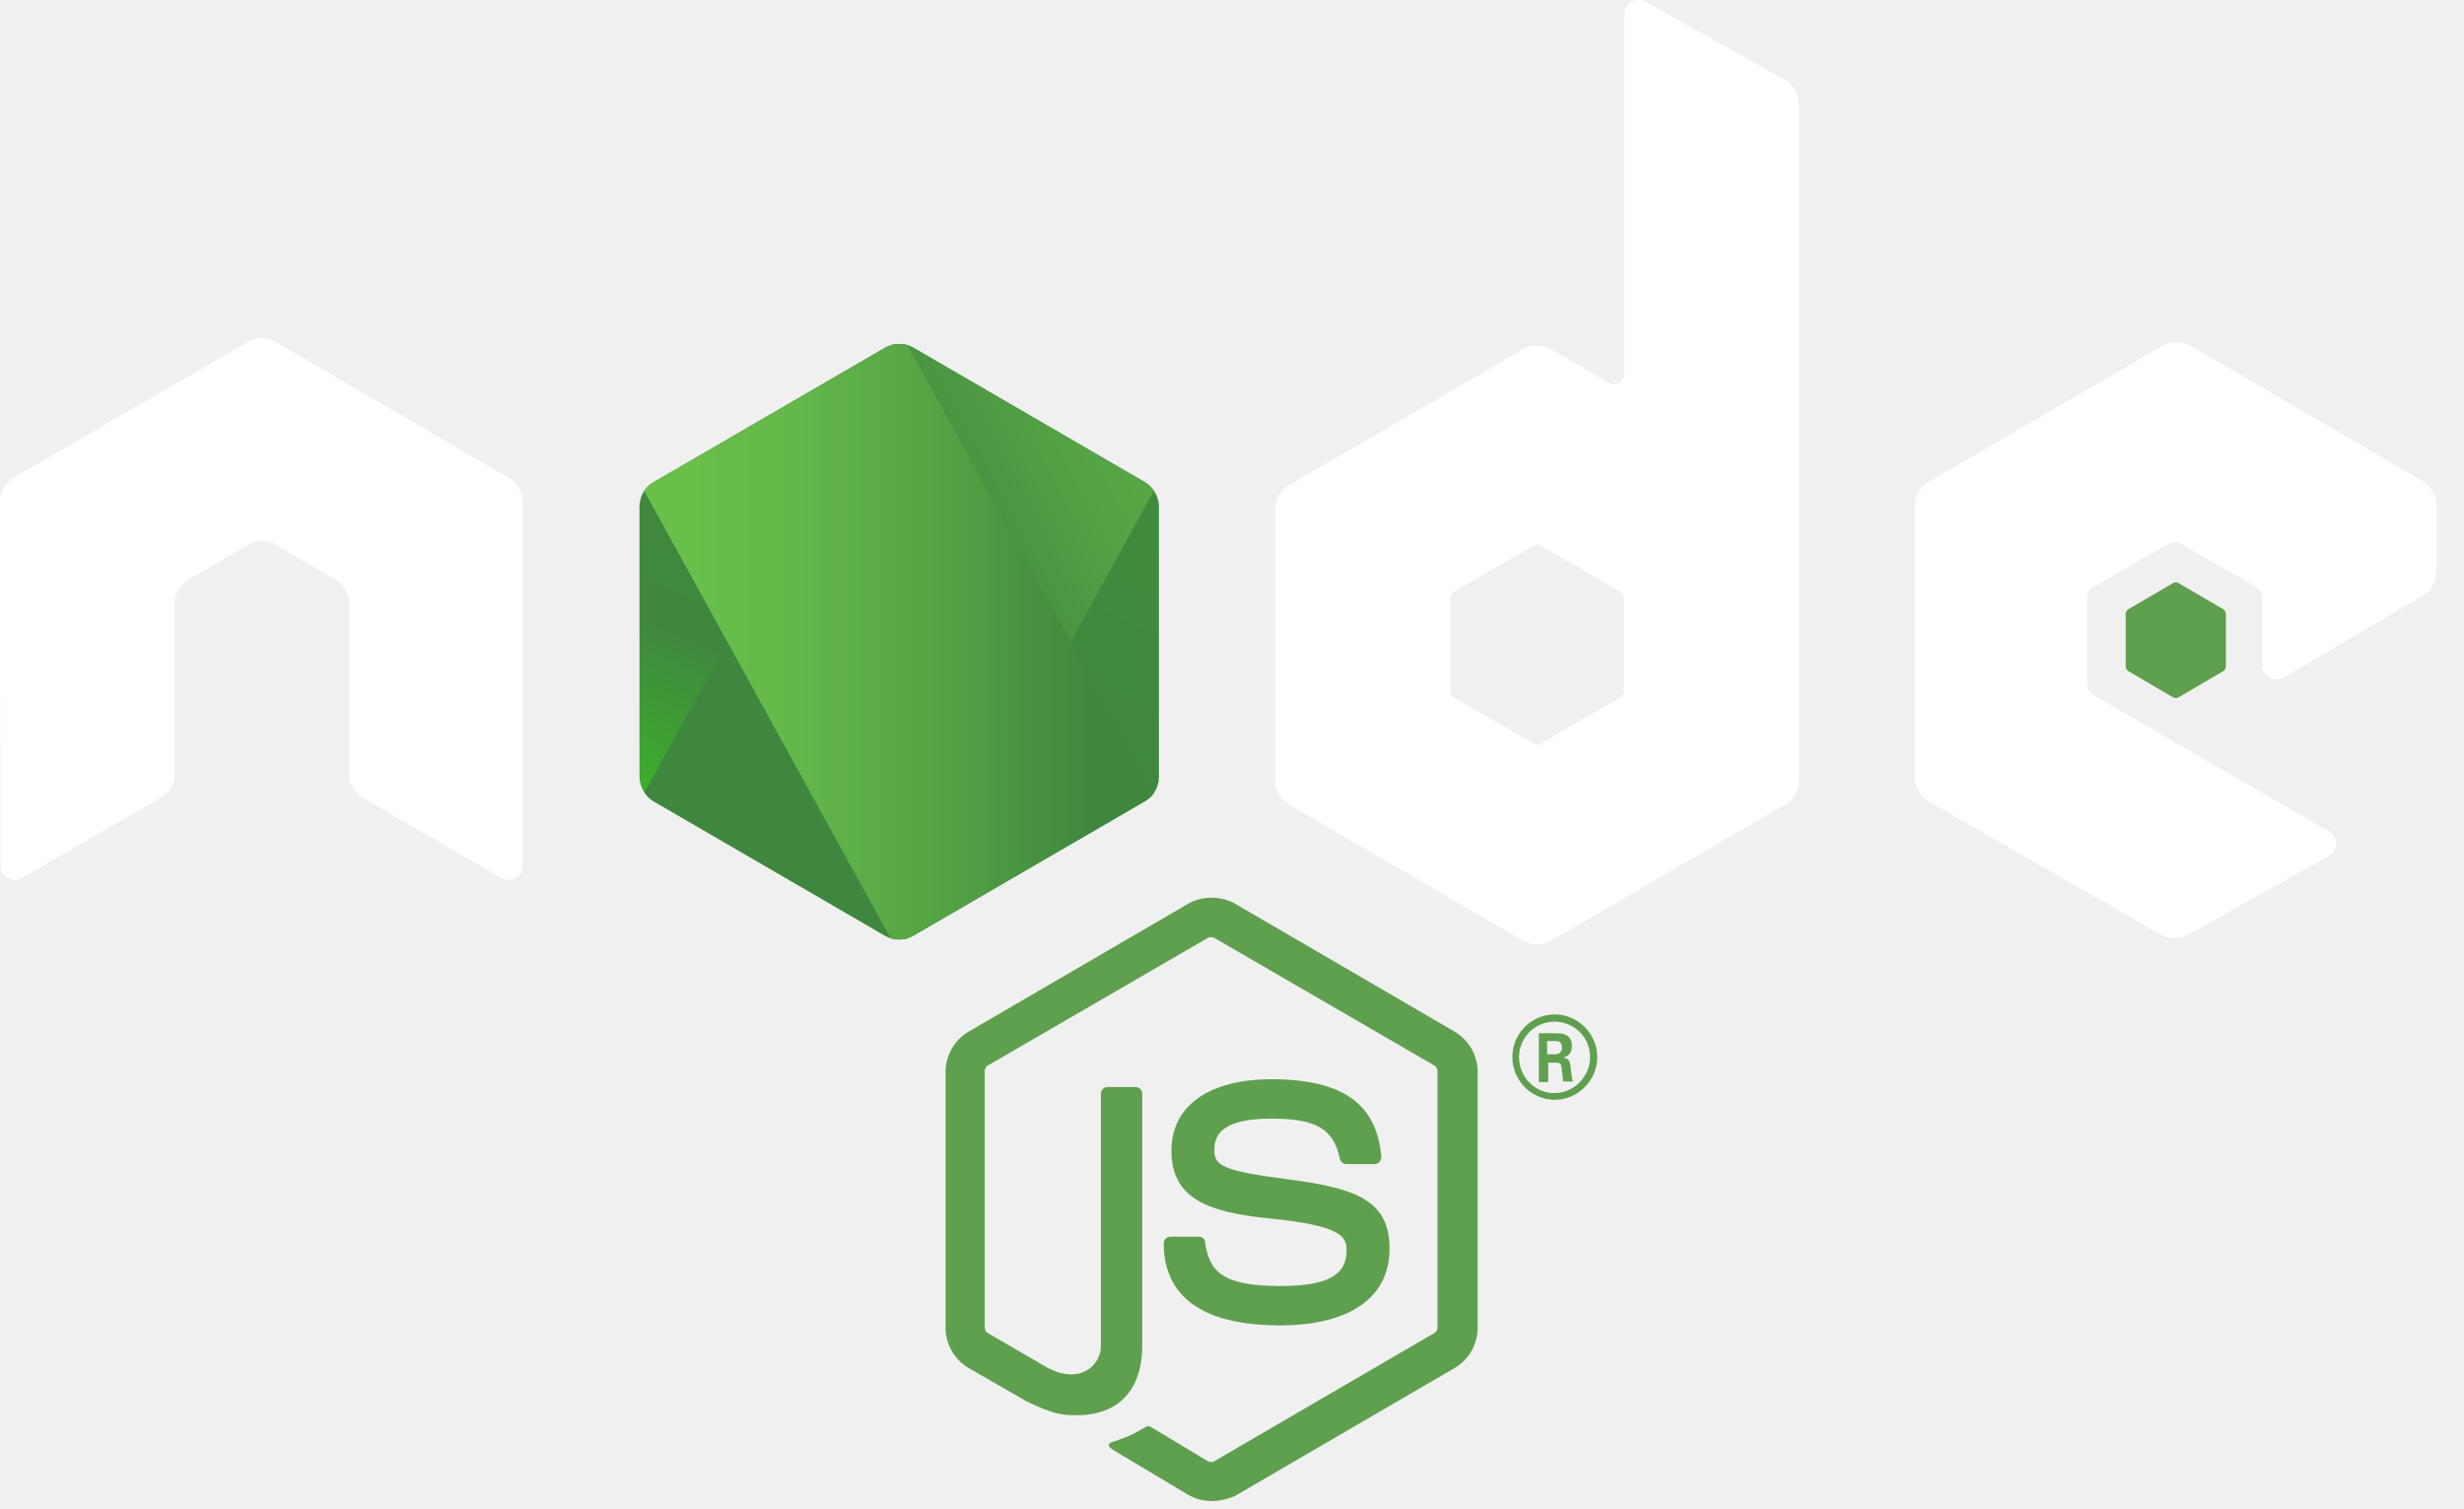
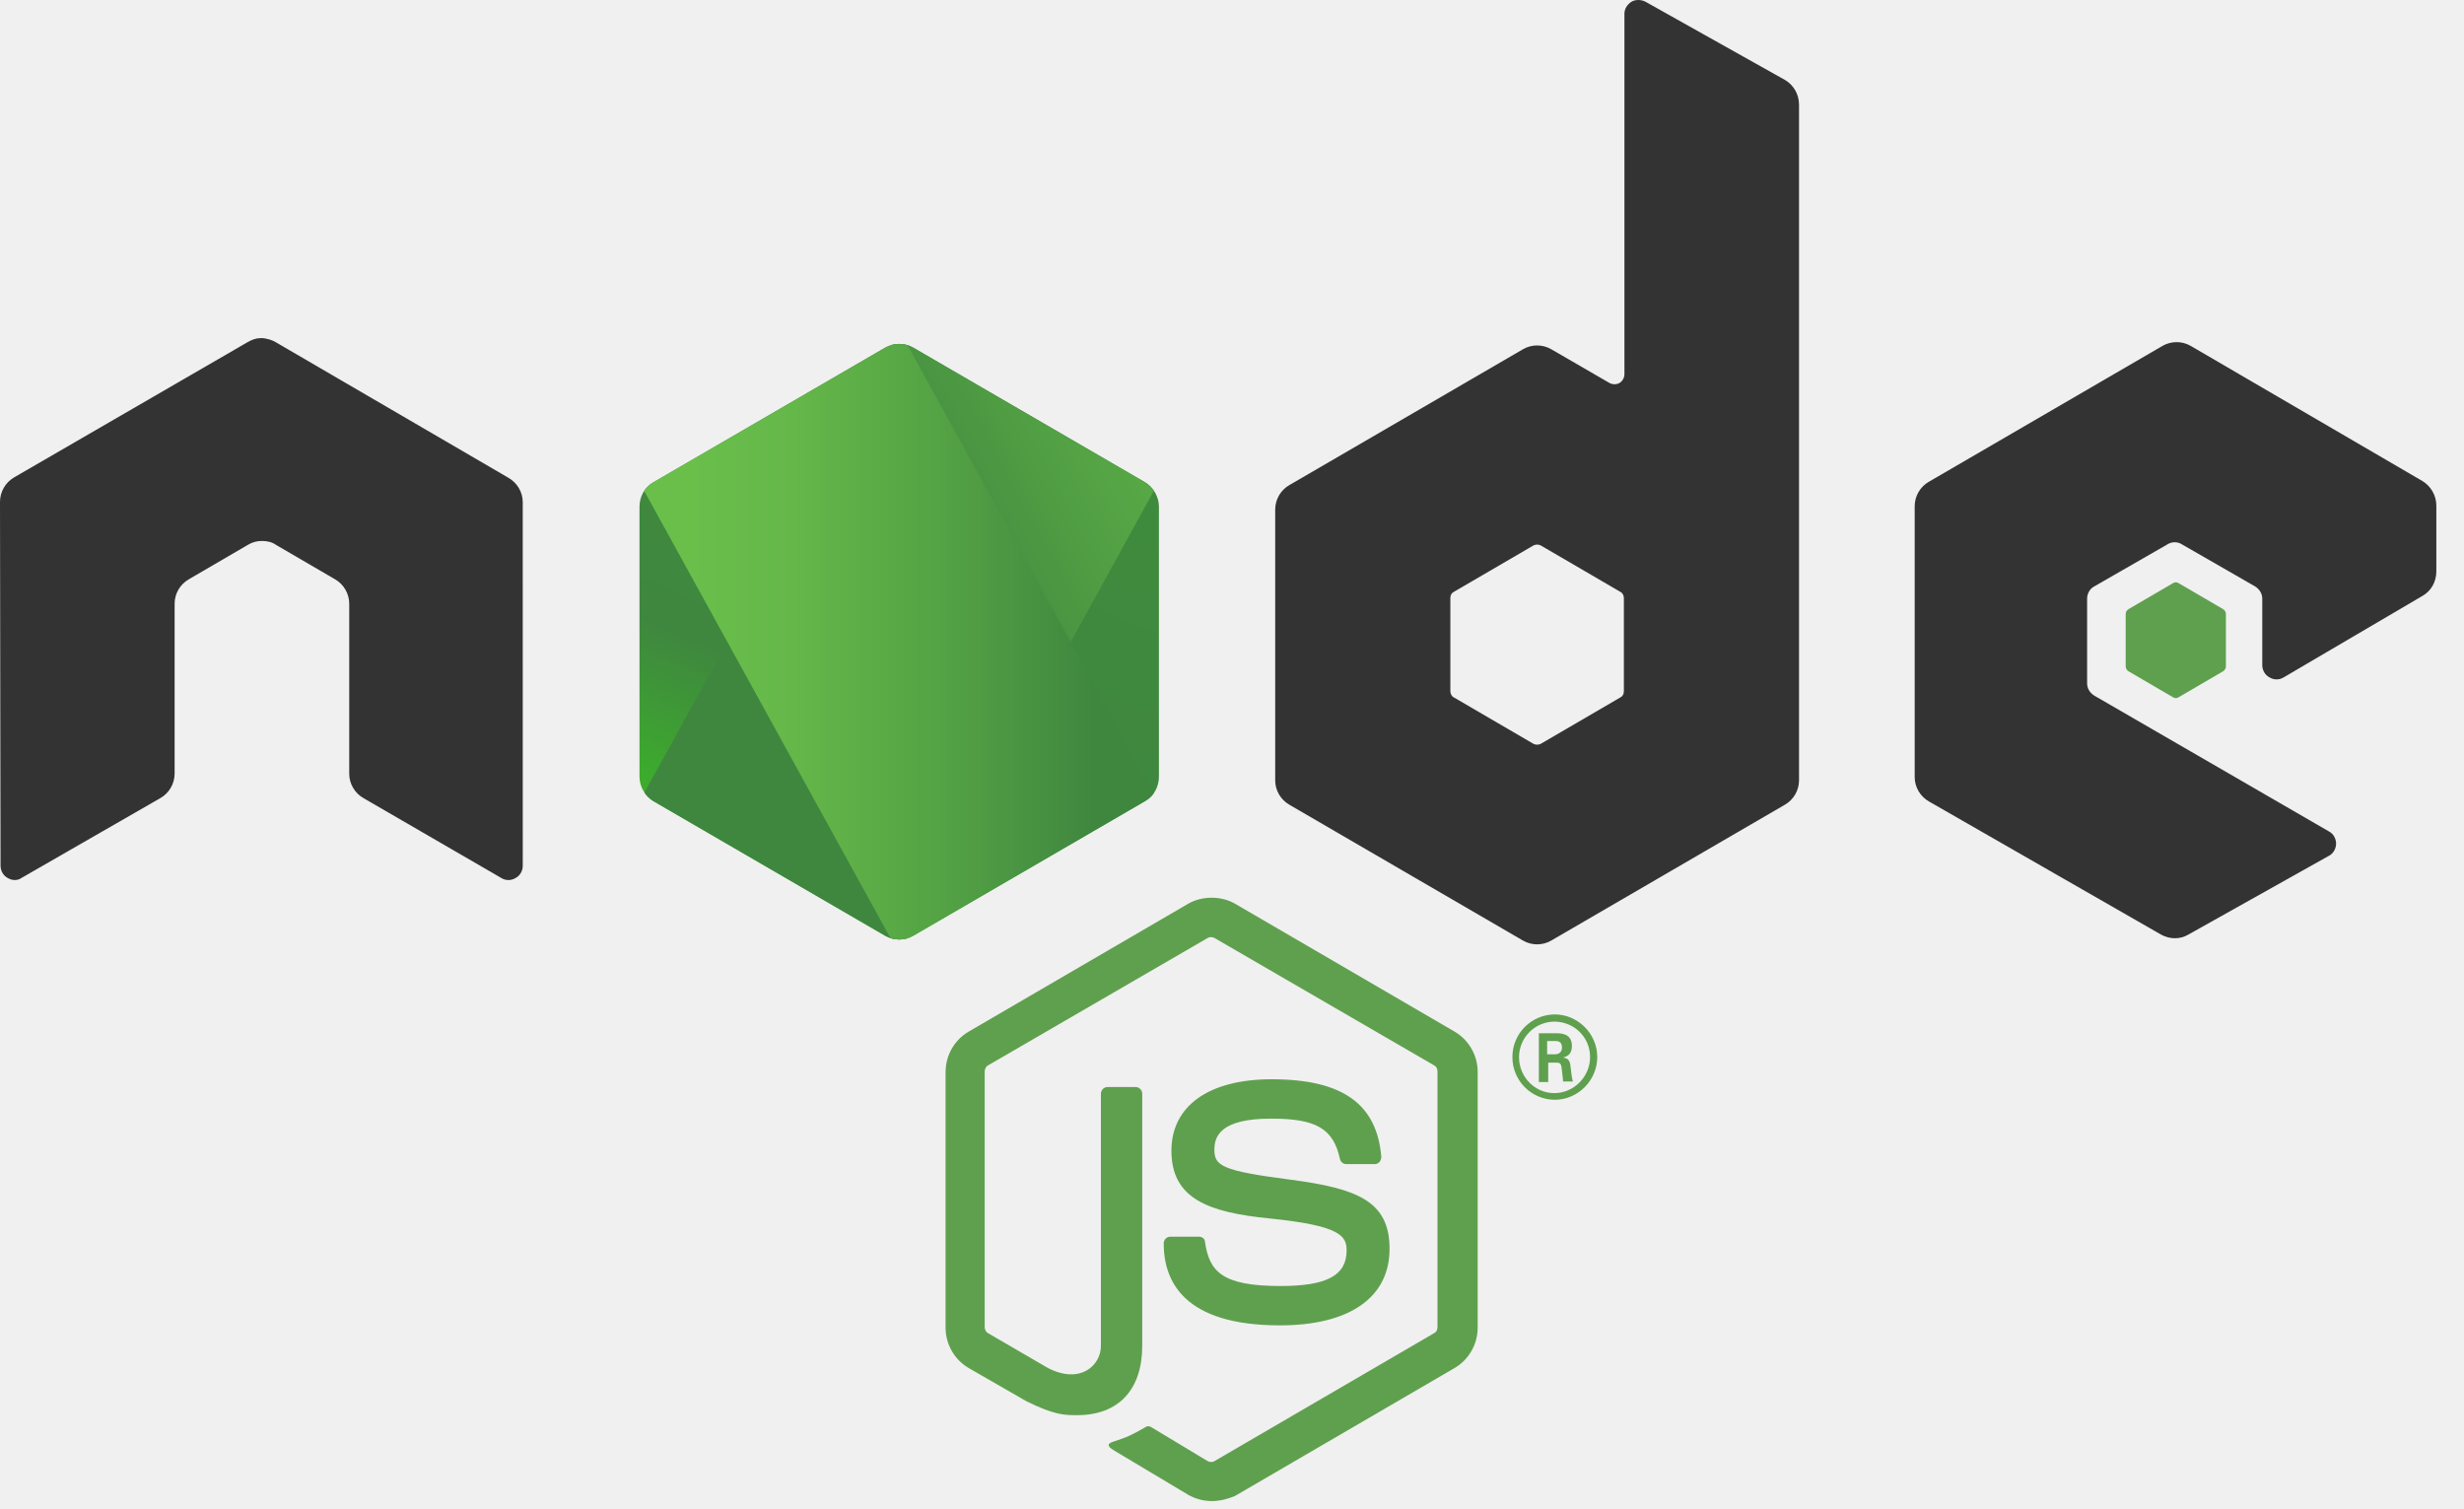
<svg xmlns="http://www.w3.org/2000/svg" width="205.86" height="126" viewBox="0 0 205.86 126" fill="none">
  <mask id="a" mask-type="luminance" maskUnits="userSpaceOnUse" x="0" y="0" width="267" height="80">
    <path d="M267 0H0v79.378h267z" fill="#fff" />
  </mask>
  <g mask="url(#a)">
-     <path fill-rule="evenodd" clip-rule="evenodd" d="M43.674 41.954c0-.834-.46-1.62-1.197-2.038L23.01 28.572c-.322-.185-.69-.278-1.058-.324h-.184c-.368 0-.736.139-1.059.324l-19.512 11.3A2.38 2.38 0 0 0 0 41.953l.046 30.378c0 .416.23.833.598 1.018.368.232.829.232 1.15 0l11.598-6.668a2.36 2.36 0 0 0 1.197-2.037V50.428c0-.833.46-1.62 1.196-2.037l4.924-2.871a2.2 2.2 0 0 1 1.197-.325c.414 0 .828.093 1.15.325l4.925 2.87a2.36 2.36 0 0 1 1.196 2.038v14.217c0 .833.46 1.62 1.197 2.037L41.88 73.35c.368.232.828.232 1.197 0 .368-.185.598-.602.598-1.018zM137.465.139c-.369-.185-.829-.185-1.151 0-.368.231-.598.602-.598 1.019v30.1a.88.88 0 0 1-.415.74.88.88 0 0 1-.828 0l-4.878-2.825a2.36 2.36 0 0 0-2.347 0L107.735 40.52a2.36 2.36 0 0 0-1.196 2.037V65.2c0 .834.46 1.621 1.196 2.038l19.513 11.345a2.36 2.36 0 0 0 2.347 0l19.513-11.345a2.36 2.36 0 0 0 1.196-2.038V8.752c0-.88-.46-1.667-1.196-2.084zm-1.795 57.606c0 .232-.092.417-.276.51l-6.674 3.89a.68.68 0 0 1-.598 0l-6.673-3.89c-.184-.093-.276-.325-.276-.51v-7.78c0-.231.092-.416.276-.509l6.673-3.89a.68.68 0 0 1 .598 0l6.674 3.89c.184.093.276.324.276.51zm66.728-7.965c.737-.417 1.151-1.204 1.151-2.038v-5.51c0-.834-.46-1.62-1.151-2.037l-19.375-11.3a2.36 2.36 0 0 0-2.347 0l-19.512 11.346a2.36 2.36 0 0 0-1.197 2.037v22.645c0 .833.46 1.62 1.197 2.037l19.374 11.114c.737.416 1.611.416 2.301 0l11.736-6.576c.368-.185.598-.602.598-1.019s-.23-.833-.598-1.018L174.97 58.115c-.368-.231-.598-.602-.598-1.018v-7.085c0-.417.23-.834.598-1.02l6.121-3.518a1.12 1.12 0 0 1 1.196 0l6.121 3.519c.368.231.598.602.598 1.019v5.557c0 .416.23.833.599 1.018.368.232.828.232 1.196 0z" fill="#fff" />
+     <path fill-rule="evenodd" clip-rule="evenodd" d="M43.674 41.954c0-.834-.46-1.62-1.197-2.038L23.01 28.572c-.322-.185-.69-.278-1.058-.324h-.184c-.368 0-.736.139-1.059.324l-19.512 11.3A2.38 2.38 0 0 0 0 41.953l.046 30.378c0 .416.23.833.598 1.018.368.232.829.232 1.15 0l11.598-6.668a2.36 2.36 0 0 0 1.197-2.037V50.428c0-.833.46-1.62 1.196-2.037l4.924-2.871a2.2 2.2 0 0 1 1.197-.325c.414 0 .828.093 1.15.325l4.925 2.87a2.36 2.36 0 0 1 1.196 2.038v14.217c0 .833.46 1.62 1.197 2.037L41.88 73.35c.368.232.828.232 1.197 0 .368-.185.598-.602.598-1.018zM137.465.139c-.369-.185-.829-.185-1.151 0-.368.231-.598.602-.598 1.019v30.1a.88.88 0 0 1-.415.74.88.88 0 0 1-.828 0l-4.878-2.825a2.36 2.36 0 0 0-2.347 0L107.735 40.52a2.36 2.36 0 0 0-1.196 2.037V65.2c0 .834.46 1.621 1.196 2.038l19.513 11.345a2.36 2.36 0 0 0 2.347 0l19.513-11.345a2.36 2.36 0 0 0 1.196-2.038V8.752c0-.88-.46-1.667-1.196-2.084zm-1.795 57.606c0 .232-.092.417-.276.51l-6.674 3.89a.68.68 0 0 1-.598 0l-6.673-3.89c-.184-.093-.276-.325-.276-.51v-7.78c0-.231.092-.416.276-.509l6.673-3.89a.68.68 0 0 1 .598 0l6.674 3.89c.184.093.276.324.276.51zm66.728-7.965c.737-.417 1.151-1.204 1.151-2.038v-5.51c0-.834-.46-1.62-1.151-2.037l-19.375-11.3a2.36 2.36 0 0 0-2.347 0l-19.512 11.346a2.36 2.36 0 0 0-1.197 2.037v22.645c0 .833.46 1.62 1.197 2.037l19.374 11.114c.737.416 1.611.416 2.301 0l11.736-6.576c.368-.185.598-.602.598-1.019s-.23-.833-.598-1.018L174.97 58.115c-.368-.231-.598-.602-.598-1.018v-7.085c0-.417.23-.834.598-1.02l6.121-3.518a1.12 1.12 0 0 1 1.196 0l6.121 3.519c.368.231.598.602.598 1.019v5.557c0 .416.23.833.599 1.018.368.232.828.232 1.196 0z" fill="#333" />
    <path fill-rule="evenodd" clip-rule="evenodd" d="M181.551 48.716a.42.42 0 0 1 .461 0l3.727 2.176c.138.092.23.231.23.417v4.352a.5.5 0 0 1-.23.417l-3.727 2.177a.42.42 0 0 1-.461 0l-3.727-2.177a.49.49 0 0 1-.23-.417V51.31c0-.185.092-.325.23-.417z" fill="#5FA04E" />
    <path d="M76.301 29.045a2.36 2.36 0 0 0-2.348 0L54.579 40.297c-.737.417-1.151 1.204-1.151 2.038v22.551c0 .834.46 1.621 1.15 2.038l19.375 11.253a2.36 2.36 0 0 0 2.348 0l19.374-11.253c.737-.417 1.15-1.204 1.15-2.038V42.335c0-.834-.46-1.62-1.15-2.038z" fill="url(#b)" />
    <mask id="c" mask-type="luminance" maskUnits="userSpaceOnUse" x="53" y="28" width="44" height="51">
      <path d="M76.301 29.045a2.36 2.36 0 0 0-2.348 0L54.579 40.297c-.737.417-1.151 1.204-1.151 2.038v22.551c0 .834.46 1.621 1.15 2.038l19.375 11.253a2.36 2.36 0 0 0 2.348 0l19.374-11.253c.737-.417 1.15-1.204 1.15-2.038V42.335c0-.834-.46-1.62-1.15-2.038z" fill="#fff" />
    </mask>
    <g mask="url(#c)">
      <path d="m75.127 27.581 21.506 12.995-21.505 39.125-21.547-13.018z" fill="url(#d)" />
    </g>
    <mask id="e" mask-type="luminance" maskUnits="userSpaceOnUse" x="53" y="28" width="44" height="51">
      <path d="M76.301 29.045a2.36 2.36 0 0 0-2.348 0L54.579 40.297c-.737.417-1.151 1.204-1.151 2.038v22.551c0 .834.46 1.621 1.15 2.038l19.375 11.253a2.36 2.36 0 0 0 2.348 0l19.374-11.253c.737-.417 1.15-1.204 1.15-2.038V42.335c0-.834-.46-1.62-1.15-2.038z" fill="#fff" />
    </mask>
    <g mask="url(#e)">
      <path d="M75.127 27.581 53.581 40.576l21.546 39.125 21.506-13.018z" fill="url(#f)" />
    </g>
  </g>
  <path d="M101.229 125.407a4 4 0 0 1-1.933-.51l-6.121-3.658c-.921-.51-.46-.695-.184-.787 1.242-.417 1.472-.51 2.761-1.25.138-.093.322-.047.46.046l4.694 2.825c.184.092.414.092.552 0l18.363-10.698c.183-.092.277-.277.277-.509V89.519c0-.232-.094-.417-.277-.51l-18.363-10.65c-.184-.093-.414-.093-.552 0l-18.362 10.65c-.184.093-.276.324-.276.51v21.347c0 .186.092.417.276.51l5.016 2.917c2.715 1.39 4.418-.232 4.418-1.852v-21.07c0-.278.23-.556.553-.556h2.347c.276 0 .552.232.552.556v21.07c0 3.658-1.979 5.788-5.431 5.788-1.058 0-1.886 0-4.234-1.157l-4.832-2.779a3.91 3.91 0 0 1-1.933-3.38v-21.35c0-1.39.737-2.685 1.933-3.38l18.363-10.696c1.15-.65 2.715-.65 3.865 0l18.363 10.696a3.91 3.91 0 0 1 1.932 3.38v21.349c0 1.39-.736 2.686-1.932 3.381l-18.363 10.697c-.552.232-1.242.417-1.932.417" fill="#5FA04E" />
  <path d="M106.936 110.727c-8.055 0-9.712-3.705-9.712-6.854 0-.277.23-.555.552-.555h2.393c.277 0 .507.185.507.463.368 2.454 1.426 3.658 6.305 3.658 3.866 0 5.523-.88 5.523-2.963 0-1.204-.462-2.084-6.49-2.686-5.016-.51-8.146-1.621-8.146-5.65 0-3.75 3.13-5.974 8.376-5.974 5.892 0 8.791 2.038 9.159 6.484a.77.77 0 0 1-.137.416c-.094.093-.231.186-.371.186h-2.439a.54.54 0 0 1-.505-.417c-.553-2.547-1.98-3.38-5.753-3.38-4.234 0-4.74 1.48-4.74 2.593 0 1.342.598 1.76 6.305 2.5 5.66.74 8.33 1.806 8.33 5.788 0 4.076-3.36 6.391-9.157 6.391m26.51-22.413c0 1.945-1.612 3.566-3.546 3.566a3.557 3.557 0 0 1-3.543-3.566 3.554 3.554 0 0 1 3.543-3.565c1.888 0 3.546 1.574 3.546 3.565m-6.536 0c0 1.667 1.335 3.01 2.944 3.01 1.658 0 2.993-1.39 2.993-3.01 0-1.667-1.335-2.963-2.993-2.963a2.976 2.976 0 0 0-2.944 2.963m1.657-1.991h1.381c.46 0 1.381 0 1.381 1.065 0 .74-.462.88-.739.973.554.046.599.416.645.926.046.324.094.88.185 1.065h-.83c0-.186-.137-1.204-.137-1.25-.045-.232-.137-.325-.413-.325h-.691v1.62h-.782zm.736 1.76h.597c.508 0 .599-.37.599-.556 0-.556-.368-.556-.599-.556h-.642v1.112z" fill="#5FA04E" />
  <defs>
    <linearGradient id="b" x1="83.758" y1="37.188" x2="68.328" y2="73.328" gradientUnits="userSpaceOnUse">
      <stop stop-color="#3F8B3D" />
      <stop offset=".64" stop-color="#3F873F" />
      <stop offset=".93" stop-color="#3DA92E" />
      <stop offset="1" stop-color="#3DAE2B" />
    </linearGradient>
    <linearGradient id="d" x1="72.228" y1="55.428" x2="121.428" y2="29.028" gradientUnits="userSpaceOnUse">
      <stop offset=".14" stop-color="#3F873F" />
      <stop offset=".4" stop-color="#52A044" />
      <stop offset=".71" stop-color="#64B749" />
      <stop offset=".91" stop-color="#6ABF4B" />
    </linearGradient>
    <linearGradient id="f" x1="53.678" y1="53.128" x2="97.428" y2="53.128" gradientUnits="userSpaceOnUse">
      <stop offset=".09" stop-color="#6ABF4B" />
      <stop offset=".29" stop-color="#64B749" />
      <stop offset=".6" stop-color="#52A044" />
      <stop offset=".86" stop-color="#3F873F" />
    </linearGradient>
  </defs>
</svg>
